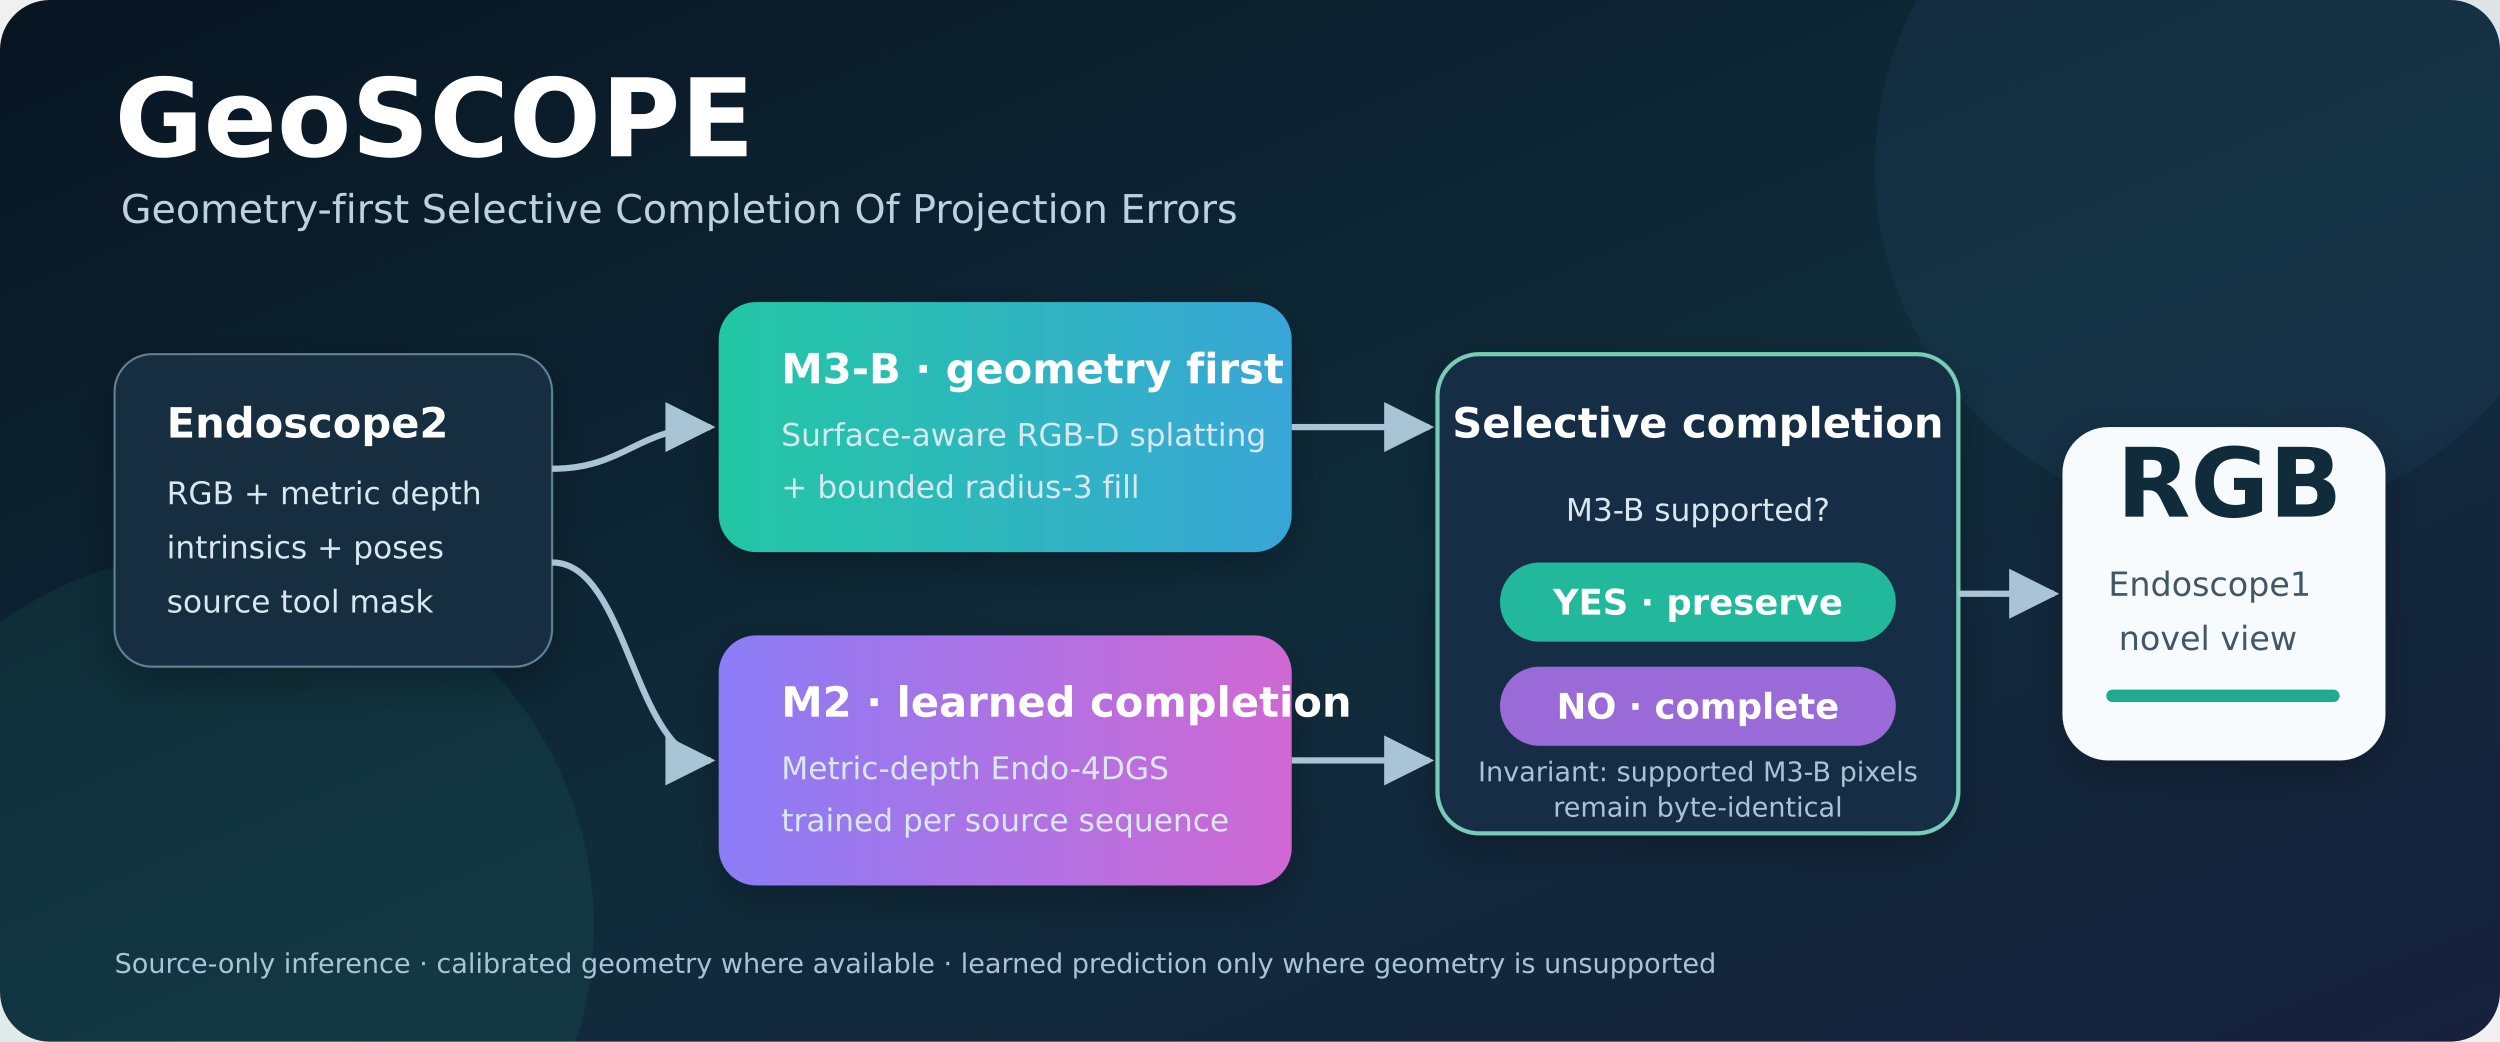
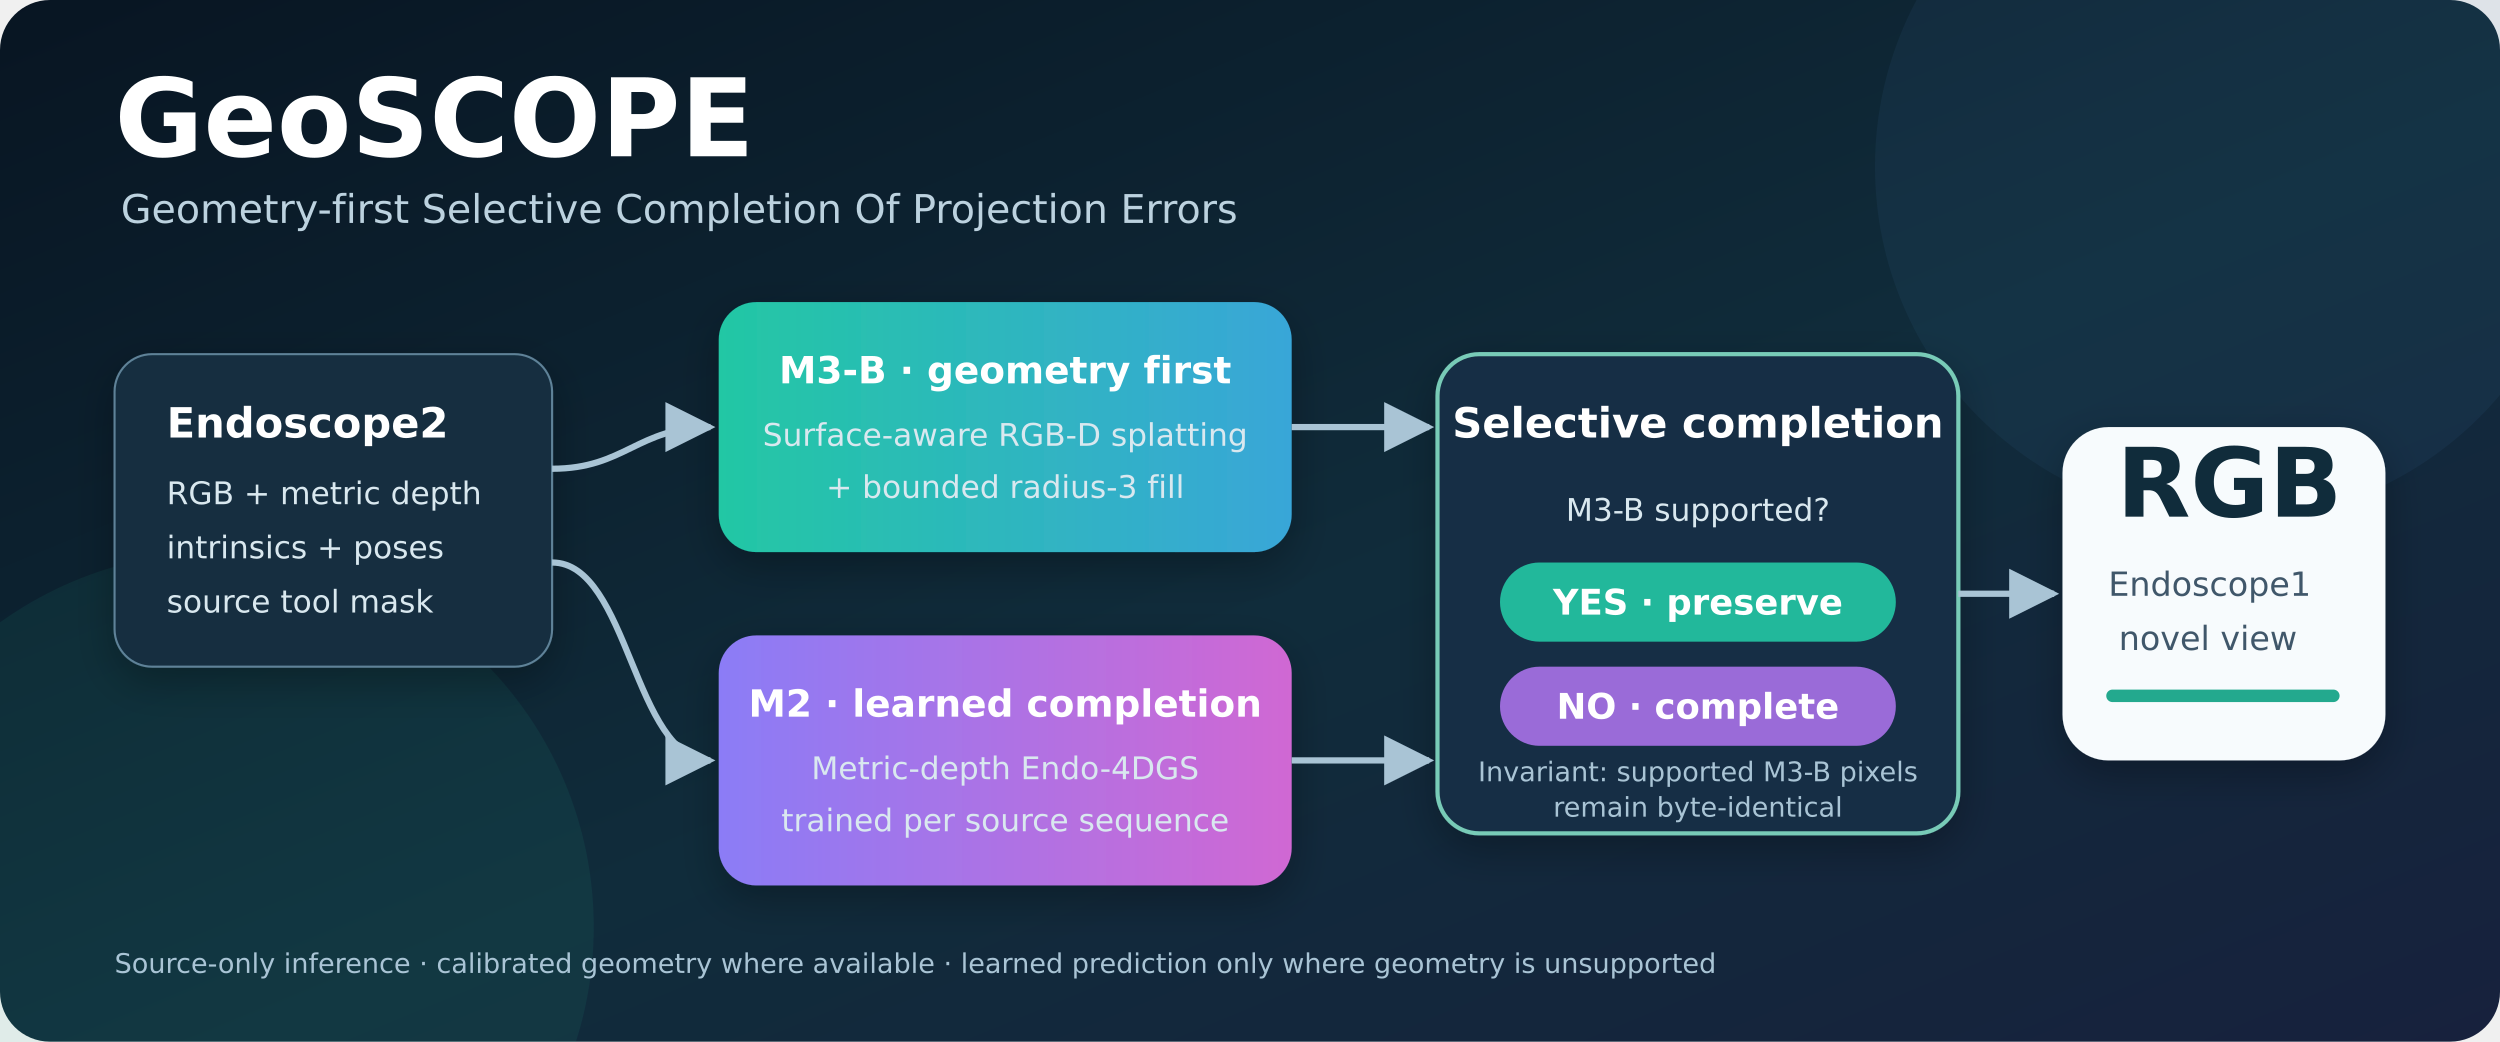
<svg xmlns="http://www.w3.org/2000/svg" width="1200" height="500" viewBox="0 0 1200 500" role="img" aria-labelledby="title desc">
  <defs>
    <linearGradient id="background" x1="0" y1="0" x2="1" y2="1">
      <stop offset="0" stop-color="#081522" />
      <stop offset="0.55" stop-color="#102c3b" />
      <stop offset="1" stop-color="#17213d" />
    </linearGradient>
    <linearGradient id="geo" x1="0" x2="1">
      <stop offset="0" stop-color="#23c7a4" />
      <stop offset="1" stop-color="#39a6d8" />
    </linearGradient>
    <linearGradient id="learned" x1="0" x2="1">
      <stop offset="0" stop-color="#8b7cf6" />
      <stop offset="1" stop-color="#d068d3" />
    </linearGradient>
    <filter id="shadow" x="-20%" y="-20%" width="140%" height="140%">
      <feDropShadow dx="0" dy="7" stdDeviation="10" flood-color="#000" flood-opacity="0.28" />
    </filter>
    <marker id="arrow" viewBox="0 0 10 10" refX="9" refY="5" markerWidth="8" markerHeight="8" orient="auto-start-reverse">
      <path d="M0 0 L10 5 L0 10 z" fill="#a9c4d5" />
    </marker>
    <style>
      .title { font-family: "DejaVu Sans"; font-size: 52px; font-weight: 800; fill: #fff; }
      .tag { font-family: "DejaVu Sans"; font-size: 19px; fill: #bcd2df; }
      .head { font-family: "DejaVu Sans"; font-size: 20px; font-weight: 700; fill: #fff; }
+       .branch-head { font-family: "DejaVu Sans"; font-size: 18px; font-weight: 700; fill: #fff; }
      .body { font-family: "DejaVu Sans"; font-size: 15px; fill: #d9e8ef; }
      .tiny { font-family: "DejaVu Sans"; font-size: 13px; fill: #a9c4d5; }
      .choice { font-family: "DejaVu Sans"; font-size: 17px; font-weight: 700; fill: #fff; }
      .arrow { fill: none; stroke: #a9c4d5; stroke-width: 3; marker-end: url(#arrow); }
    </style>
  </defs>
  <rect width="1200" height="500" rx="24" fill="url(#background)" />
  <circle cx="1070" cy="80" r="170" fill="#3c72a7" opacity="0.10" />
  <circle cx="105" cy="445" r="180" fill="#21c29e" opacity="0.08" />
  <text x="55" y="75" class="title">GeoSCOPE</text>
  <text x="58" y="107" class="tag">Geometry-first Selective Completion Of Projection Errors</text>
  <g filter="url(#shadow)">
    <rect x="55" y="170" width="210" height="150" rx="18" fill="#132e40" stroke="#5f8298" />
    <rect x="345" y="145" width="275" height="120" rx="18" fill="url(#geo)" />
    <rect x="345" y="305" width="275" height="120" rx="18" fill="url(#learned)" />
    <rect x="690" y="170" width="250" height="230" rx="20" fill="#172f45" stroke="#78cbb7" stroke-width="2" />
    <rect x="990" y="205" width="155" height="160" rx="22" fill="#f7fbfd" />
  </g>
  <text x="80" y="210" class="head">Endoscope2</text>
  <text x="80" y="242" class="body">RGB + metric depth</text>
  <text x="80" y="268" class="body">intrinsics + poses</text>
  <text x="80" y="294" class="body">source tool mask</text>
-   <text x="375" y="184" class="head">M3-B · geometry first</text>
-   <text x="375" y="214" class="body">Surface-aware RGB-D splatting</text>
-   <text x="375" y="239" class="body">+ bounded radius-3 fill</text>
-   <text x="375" y="344" class="head">M2 · learned completion</text>
-   <text x="375" y="374" class="body">Metric-depth Endo-4DGS</text>
-   <text x="375" y="399" class="body">trained per source sequence</text>
+   <text x="482.5" y="184" class="branch-head" text-anchor="middle">M3-B · geometry first</text>
+   <text x="482.5" y="214" class="body" text-anchor="middle">Surface-aware RGB-D splatting</text>
+   <text x="482.5" y="239" class="body" text-anchor="middle">+ bounded radius-3 fill</text>
+   <text x="482.5" y="344" class="branch-head" text-anchor="middle">M2 · learned completion</text>
+   <text x="482.5" y="374" class="body" text-anchor="middle">Metric-depth Endo-4DGS</text>
+   <text x="482.5" y="399" class="body" text-anchor="middle">trained per source sequence</text>
  <text x="815" y="210" class="head" text-anchor="middle">Selective completion</text>
  <text x="815" y="250" class="body" text-anchor="middle">M3-B supported?</text>
  <rect x="720" y="270" width="190" height="38" rx="19" fill="#23c7a4" opacity="0.9" />
  <text x="815" y="295" class="choice" text-anchor="middle">YES · preserve</text>
  <rect x="720" y="320" width="190" height="38" rx="19" fill="#a871e8" opacity="0.9" />
  <text x="815" y="345" class="choice" text-anchor="middle">NO · complete</text>
  <text x="815" y="375" class="tiny" text-anchor="middle">Invariant: supported M3-B pixels</text>
  <text x="815" y="392" class="tiny" text-anchor="middle">remain byte-identical</text>
  <text x="1016" y="248" font-family="DejaVu Sans" font-size="46" font-weight="800" fill="#102c3b">RGB</text>
  <text x="1012" y="286" font-family="DejaVu Sans" font-size="16" fill="#40576a">Endoscope1</text>
  <text x="1017" y="312" font-family="DejaVu Sans" font-size="16" fill="#40576a">novel view</text>
  <path d="M1014 334 H1120" stroke="#23a98e" stroke-width="6" stroke-linecap="round" />
  <path d="M265 225 C300 225 306 205 341 205" class="arrow" />
  <path d="M265 270 C302 270 304 365 341 365" class="arrow" />
  <path d="M620 205 H686" class="arrow" />
  <path d="M620 365 H686" class="arrow" />
  <path d="M940 285 H986" class="arrow" />
  <text x="55" y="467" class="tiny">Source-only inference · calibrated geometry where available · learned prediction only where geometry is unsupported</text>
</svg>
